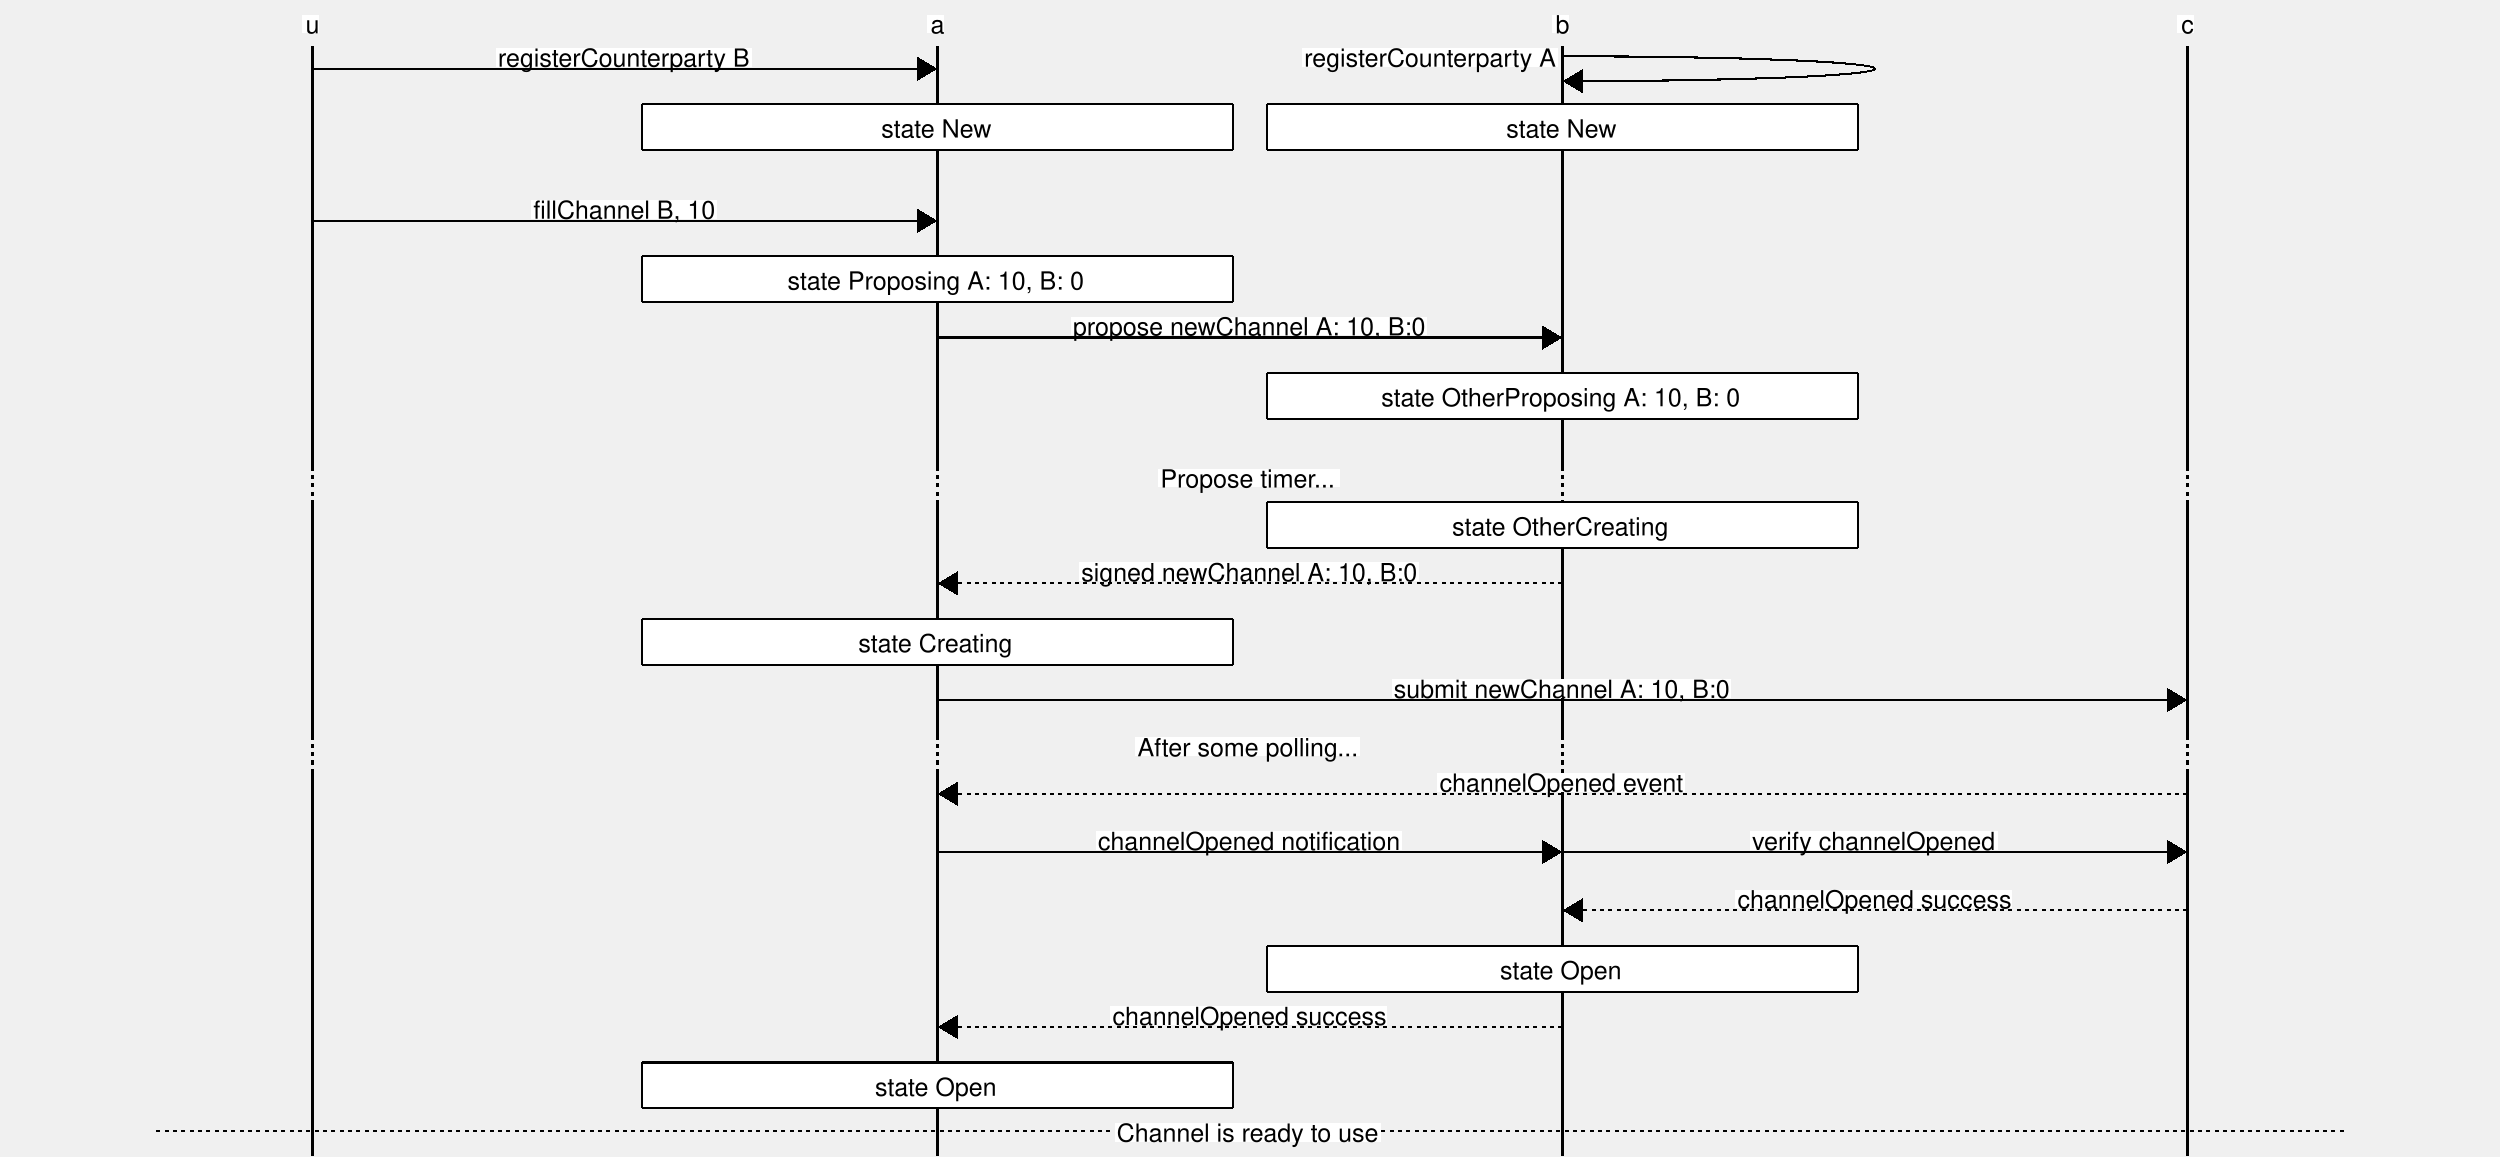
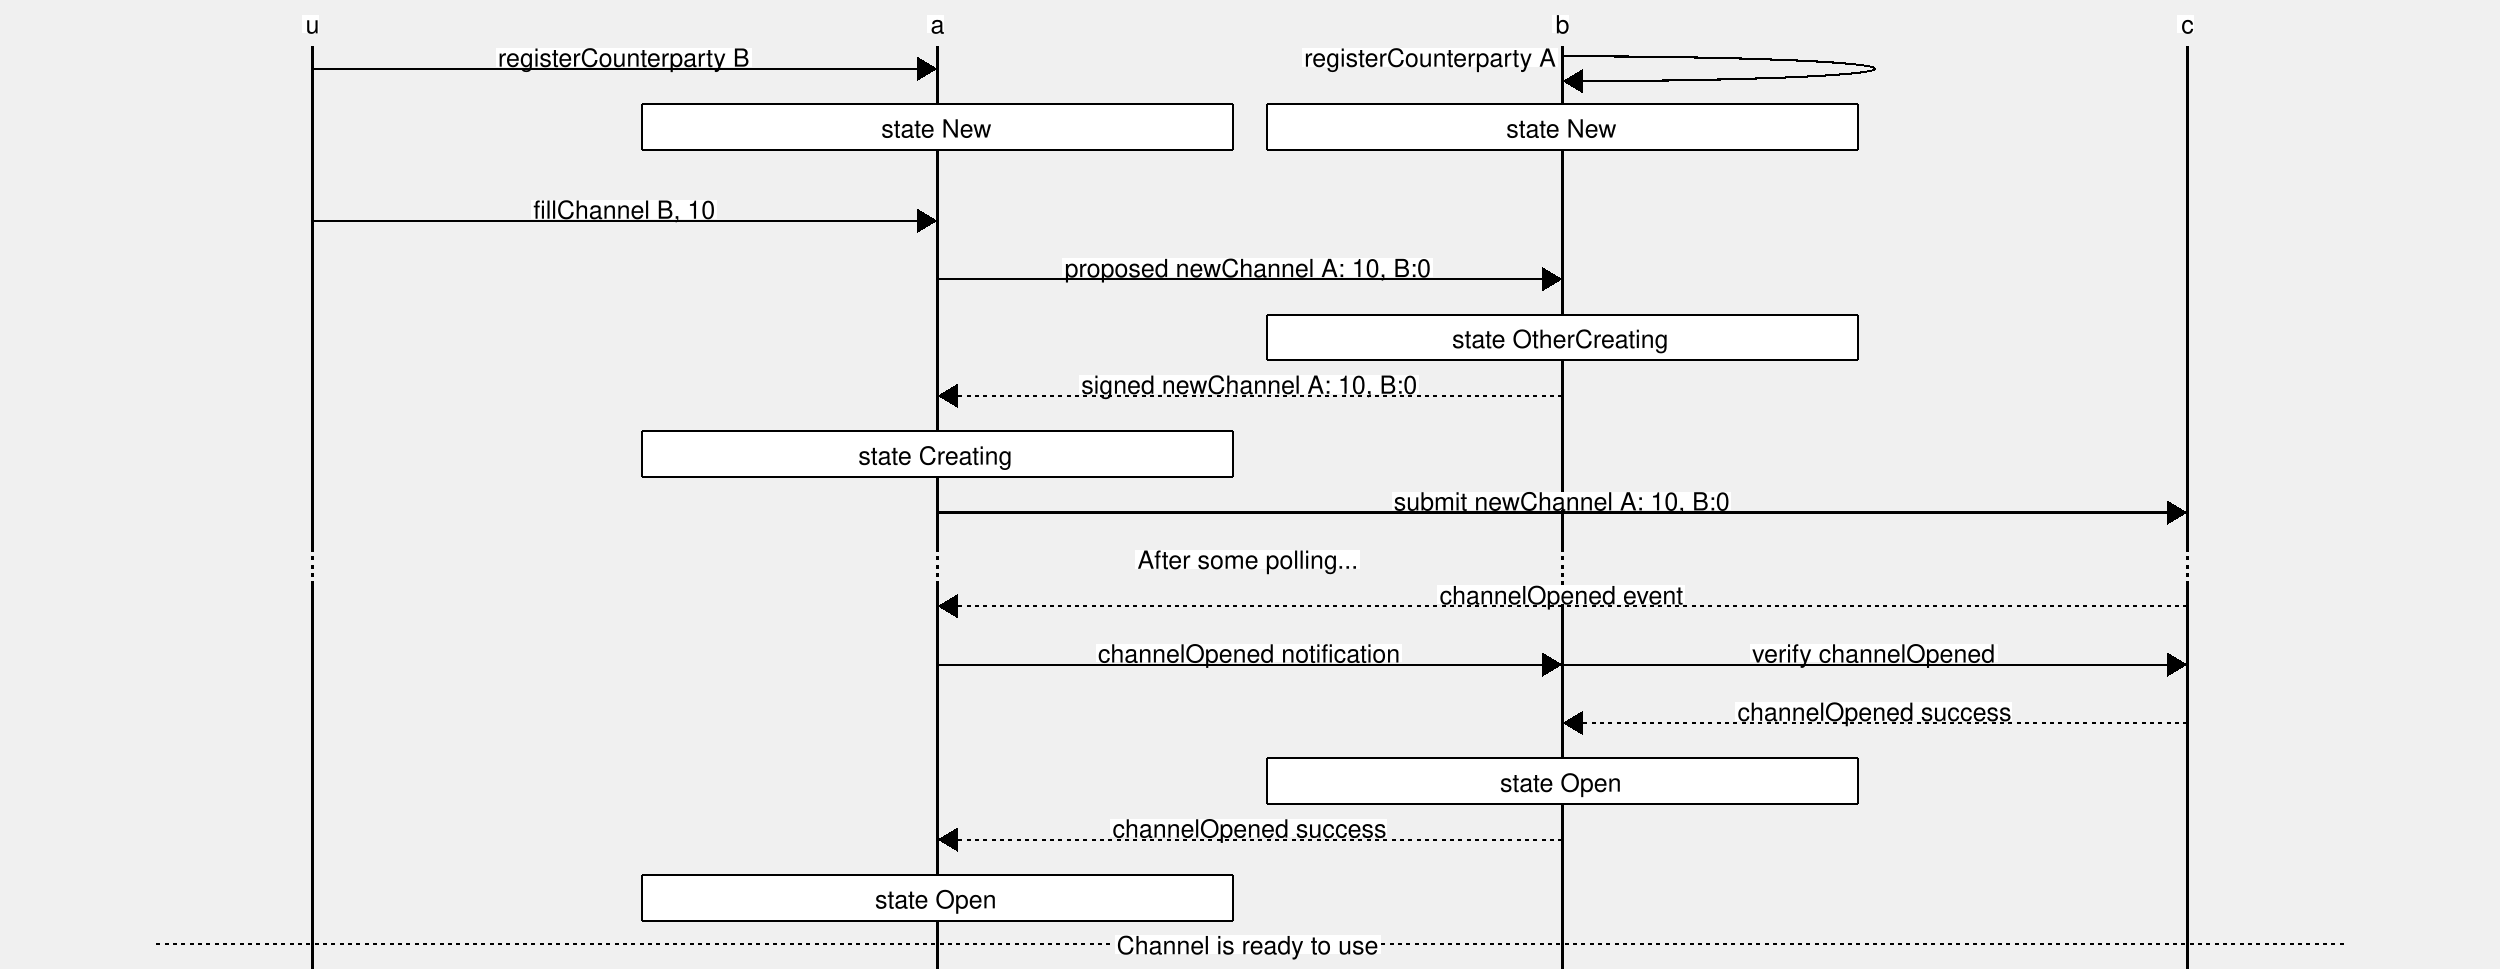
- <svg xmlns="http://www.w3.org/2000/svg" version="1.1" width="1200px" height="555px" viewBox="0 0 1200 555" shape-rendering="crispEdges" stroke-width="1" text-rendering="geometricPrecision">
+ <svg xmlns="http://www.w3.org/2000/svg" version="1.1" width="1200px" height="465px" viewBox="0 0 1200 465" shape-rendering="crispEdges" stroke-width="1" text-rendering="geometricPrecision">
  <polygon fill="white" points="145,7 153,7 153,16 145,16" />
  <text x="150" y="16" textLength="7" font-family="Helvetica" font-size="12" fill="black" text-anchor="middle">

u
</text>
  <polygon fill="white" points="445,7 453,7 453,16 445,16" />
  <text x="450" y="16" textLength="7" font-family="Helvetica" font-size="12" fill="black" text-anchor="middle">

a
</text>
  <polygon fill="white" points="745,7 753,7 753,16 745,16" />
  <text x="750" y="16" textLength="7" font-family="Helvetica" font-size="12" fill="black" text-anchor="middle">

b
</text>
  <polygon fill="white" points="1045,7 1053,7 1053,16 1045,16" />
  <text x="1050" y="16" textLength="6" font-family="Helvetica" font-size="12" fill="black" text-anchor="middle">

c
</text>
  <line x1="150" y1="22" x2="150" y2="50" stroke="black" />
  <line x1="450" y1="22" x2="450" y2="50" stroke="black" />
  <line x1="750" y1="22" x2="750" y2="50" stroke="black" />
  <line x1="1050" y1="22" x2="1050" y2="50" stroke="black" />
  <line x1="150" y1="33" x2="450" y2="33" stroke="black" />
  <polygon fill="black" points="450,33 440,39 440,27" />
  <polygon fill="white" points="238,23 361,23 361,32 238,32" />
  <text x="239" y="32" textLength="121" font-family="Helvetica" font-size="12" fill="black">
registerCounterparty B
</text>
  <path d="M 750 27 A150,6 0 0,1 750,39" stroke="black" fill="none" />
  <polygon fill="black" points="750,39 760,45 760,33" />
  <polygon fill="white" points="625,23 748,23 748,32 625,32" />
  <text x="626" y="32" textLength="121" font-family="Helvetica" font-size="12" fill="black">
registerCounterparty A
</text>
  <line x1="150" y1="50" x2="150" y2="78" stroke="black" />
  <line x1="450" y1="50" x2="450" y2="78" stroke="black" />
  <line x1="750" y1="50" x2="750" y2="78" stroke="black" />
  <line x1="1050" y1="50" x2="1050" y2="78" stroke="black" />
  <polygon fill="white" points="308,50 592,50 592,72 308,72" />
  <line x1="308" y1="50" x2="592" y2="50" stroke="black" />
  <line x1="308" y1="72" x2="592" y2="72" stroke="black" />
  <line x1="308" y1="50" x2="308" y2="72" stroke="black" />
  <line x1="592" y1="50" x2="592" y2="72" stroke="black" />
  <polygon fill="white" points="422,57 477,57 477,66 422,66" />
  <text x="423" y="66" textLength="53" font-family="Helvetica" font-size="12" fill="black">
state New
</text>
  <polygon fill="white" points="608,50 892,50 892,72 608,72" />
  <line x1="608" y1="50" x2="892" y2="50" stroke="black" />
  <line x1="608" y1="72" x2="892" y2="72" stroke="black" />
  <line x1="608" y1="50" x2="608" y2="72" stroke="black" />
  <line x1="892" y1="50" x2="892" y2="72" stroke="black" />
  <polygon fill="white" points="722,57 777,57 777,66 722,66" />
  <text x="723" y="66" textLength="53" font-family="Helvetica" font-size="12" fill="black">
state New
</text>
  <line x1="150" y1="78" x2="150" y2="95" stroke="black" />
  <line x1="450" y1="78" x2="450" y2="95" stroke="black" />
  <line x1="750" y1="78" x2="750" y2="95" stroke="black" />
  <line x1="1050" y1="78" x2="1050" y2="95" stroke="black" />
  <line x1="150" y1="95" x2="150" y2="123" stroke="black" />
  <line x1="450" y1="95" x2="450" y2="123" stroke="black" />
  <line x1="750" y1="95" x2="750" y2="123" stroke="black" />
  <line x1="1050" y1="95" x2="1050" y2="123" stroke="black" />
  <line x1="150" y1="106" x2="450" y2="106" stroke="black" />
  <polygon fill="black" points="450,106 440,112 440,100" />
  <polygon fill="white" points="255,96 344,96 344,105 255,105" />
  <text x="256" y="105" textLength="87" font-family="Helvetica" font-size="12" fill="black">
fillChannel B, 10
</text>
  <line x1="150" y1="123" x2="150" y2="151" stroke="black" />
  <line x1="450" y1="123" x2="450" y2="151" stroke="black" />
  <line x1="750" y1="123" x2="750" y2="151" stroke="black" />
  <line x1="1050" y1="123" x2="1050" y2="151" stroke="black" />
-   <polygon fill="white" points="308,123 592,123 592,145 308,145" />
-   <line x1="308" y1="123" x2="592" y2="123" stroke="black" />
-   <line x1="308" y1="145" x2="592" y2="145" stroke="black" />
-   <line x1="308" y1="123" x2="308" y2="145" stroke="black" />
-   <line x1="592" y1="123" x2="592" y2="145" stroke="black" />
-   <polygon fill="white" points="377,130 522,130 522,139 377,139" />
-   <text x="378" y="139" textLength="143" font-family="Helvetica" font-size="12" fill="black">
- state Proposing A: 10, B: 0
+   <line x1="450" y1="134" x2="750" y2="134" stroke="black" />
+   <polygon fill="black" points="750,134 740,140 740,128" />
+   <polygon fill="white" points="510,124 688,124 688,133 510,133" />
+   <text x="511" y="133" textLength="176" font-family="Helvetica" font-size="12" fill="black">
+ proposed newChannel A: 10, B:0
</text>
  <line x1="150" y1="151" x2="150" y2="179" stroke="black" />
  <line x1="450" y1="151" x2="450" y2="179" stroke="black" />
  <line x1="750" y1="151" x2="750" y2="179" stroke="black" />
  <line x1="1050" y1="151" x2="1050" y2="179" stroke="black" />
-   <line x1="450" y1="162" x2="750" y2="162" stroke="black" />
-   <polygon fill="black" points="750,162 740,168 740,156" />
-   <polygon fill="white" points="514,152 685,152 685,161 514,161" />
-   <text x="515" y="161" textLength="169" font-family="Helvetica" font-size="12" fill="black">
- propose newChannel A: 10, B:0
+   <polygon fill="white" points="608,151 892,151 892,173 608,173" />
+   <line x1="608" y1="151" x2="892" y2="151" stroke="black" />
+   <line x1="608" y1="173" x2="892" y2="173" stroke="black" />
+   <line x1="608" y1="151" x2="608" y2="173" stroke="black" />
+   <line x1="892" y1="151" x2="892" y2="173" stroke="black" />
+   <polygon fill="white" points="696,158 803,158 803,167 696,167" />
+   <text x="697" y="167" textLength="105" font-family="Helvetica" font-size="12" fill="black">
+ state OtherCreating
</text>
  <line x1="150" y1="179" x2="150" y2="207" stroke="black" />
  <line x1="450" y1="179" x2="450" y2="207" stroke="black" />
  <line x1="750" y1="179" x2="750" y2="207" stroke="black" />
  <line x1="1050" y1="179" x2="1050" y2="207" stroke="black" />
-   <polygon fill="white" points="608,179 892,179 892,201 608,201" />
-   <line x1="608" y1="179" x2="892" y2="179" stroke="black" />
-   <line x1="608" y1="201" x2="892" y2="201" stroke="black" />
-   <line x1="608" y1="179" x2="608" y2="201" stroke="black" />
-   <line x1="892" y1="179" x2="892" y2="201" stroke="black" />
-   <polygon fill="white" points="662,186 837,186 837,195 662,195" />
-   <text x="663" y="195" textLength="173" font-family="Helvetica" font-size="12" fill="black">
- state OtherProposing A: 10, B: 0
- </text>
-   <line x1="150" y1="207" x2="150" y2="224" stroke="black" />
-   <line x1="450" y1="207" x2="450" y2="224" stroke="black" />
-   <line x1="750" y1="207" x2="750" y2="224" stroke="black" />
-   <line x1="1050" y1="207" x2="1050" y2="224" stroke="black" />
-   <line x1="150" y1="224" x2="150" y2="241" stroke="black" stroke-dasharray="2,2" />
-   <line x1="450" y1="224" x2="450" y2="241" stroke="black" stroke-dasharray="2,2" />
-   <line x1="750" y1="224" x2="750" y2="241" stroke="black" stroke-dasharray="2,2" />
-   <line x1="1050" y1="224" x2="1050" y2="241" stroke="black" stroke-dasharray="2,2" />
-   <polygon fill="white" points="556,225 643,225 643,234 556,234" />
-   <text x="557" y="234" textLength="85" font-family="Helvetica" font-size="12" fill="black">
- Propose timer...
- </text>
-   <line x1="150" y1="241" x2="150" y2="269" stroke="black" />
-   <line x1="450" y1="241" x2="450" y2="269" stroke="black" />
-   <line x1="750" y1="241" x2="750" y2="269" stroke="black" />
-   <line x1="1050" y1="241" x2="1050" y2="269" stroke="black" />
-   <polygon fill="white" points="608,241 892,241 892,263 608,263" />
-   <line x1="608" y1="241" x2="892" y2="241" stroke="black" />
-   <line x1="608" y1="263" x2="892" y2="263" stroke="black" />
-   <line x1="608" y1="241" x2="608" y2="263" stroke="black" />
-   <line x1="892" y1="241" x2="892" y2="263" stroke="black" />
-   <polygon fill="white" points="696,248 803,248 803,257 696,257" />
-   <text x="697" y="257" textLength="105" font-family="Helvetica" font-size="12" fill="black">
- state OtherCreating
- </text>
-   <line x1="150" y1="269" x2="150" y2="297" stroke="black" />
-   <line x1="450" y1="269" x2="450" y2="297" stroke="black" />
-   <line x1="750" y1="269" x2="750" y2="297" stroke="black" />
-   <line x1="1050" y1="269" x2="1050" y2="297" stroke="black" />
-   <line x1="750" y1="280" x2="450" y2="280" stroke="black" stroke-dasharray="2,2" />
-   <polygon fill="black" points="450,280 460,286 460,274" />
-   <polygon fill="white" points="518,270 681,270 681,279 518,279" />
-   <text x="519" y="279" textLength="161" font-family="Helvetica" font-size="12" fill="black">
+   <line x1="750" y1="190" x2="450" y2="190" stroke="black" stroke-dasharray="2,2" />
+   <polygon fill="black" points="450,190 460,196 460,184" />
+   <polygon fill="white" points="518,180 681,180 681,189 518,189" />
+   <text x="519" y="189" textLength="161" font-family="Helvetica" font-size="12" fill="black">
signed newChannel A: 10, B:0
</text>
-   <line x1="150" y1="297" x2="150" y2="325" stroke="black" />
-   <line x1="450" y1="297" x2="450" y2="325" stroke="black" />
-   <line x1="750" y1="297" x2="750" y2="325" stroke="black" />
-   <line x1="1050" y1="297" x2="1050" y2="325" stroke="black" />
-   <polygon fill="white" points="308,297 592,297 592,319 308,319" />
-   <line x1="308" y1="297" x2="592" y2="297" stroke="black" />
-   <line x1="308" y1="319" x2="592" y2="319" stroke="black" />
-   <line x1="308" y1="297" x2="308" y2="319" stroke="black" />
-   <line x1="592" y1="297" x2="592" y2="319" stroke="black" />
-   <polygon fill="white" points="411,304 488,304 488,313 411,313" />
-   <text x="412" y="313" textLength="75" font-family="Helvetica" font-size="12" fill="black">
+   <line x1="150" y1="207" x2="150" y2="235" stroke="black" />
+   <line x1="450" y1="207" x2="450" y2="235" stroke="black" />
+   <line x1="750" y1="207" x2="750" y2="235" stroke="black" />
+   <line x1="1050" y1="207" x2="1050" y2="235" stroke="black" />
+   <polygon fill="white" points="308,207 592,207 592,229 308,229" />
+   <line x1="308" y1="207" x2="592" y2="207" stroke="black" />
+   <line x1="308" y1="229" x2="592" y2="229" stroke="black" />
+   <line x1="308" y1="207" x2="308" y2="229" stroke="black" />
+   <line x1="592" y1="207" x2="592" y2="229" stroke="black" />
+   <polygon fill="white" points="411,214 488,214 488,223 411,223" />
+   <text x="412" y="223" textLength="75" font-family="Helvetica" font-size="12" fill="black">
state Creating
</text>
-   <line x1="150" y1="325" x2="150" y2="353" stroke="black" />
-   <line x1="450" y1="325" x2="450" y2="353" stroke="black" />
-   <line x1="750" y1="325" x2="750" y2="353" stroke="black" />
-   <line x1="1050" y1="325" x2="1050" y2="353" stroke="black" />
-   <line x1="450" y1="336" x2="1050" y2="336" stroke="black" />
-   <polygon fill="black" points="1050,336 1040,342 1040,330" />
-   <polygon fill="white" points="668,326 831,326 831,335 668,335" />
-   <text x="669" y="335" textLength="161" font-family="Helvetica" font-size="12" fill="black">
+   <line x1="150" y1="235" x2="150" y2="263" stroke="black" />
+   <line x1="450" y1="235" x2="450" y2="263" stroke="black" />
+   <line x1="750" y1="235" x2="750" y2="263" stroke="black" />
+   <line x1="1050" y1="235" x2="1050" y2="263" stroke="black" />
+   <line x1="450" y1="246" x2="1050" y2="246" stroke="black" />
+   <polygon fill="black" points="1050,246 1040,252 1040,240" />
+   <polygon fill="white" points="668,236 831,236 831,245 668,245" />
+   <text x="669" y="245" textLength="161" font-family="Helvetica" font-size="12" fill="black">
submit newChannel A: 10, B:0
</text>
-   <line x1="150" y1="353" x2="150" y2="370" stroke="black" stroke-dasharray="2,2" />
-   <line x1="450" y1="353" x2="450" y2="370" stroke="black" stroke-dasharray="2,2" />
-   <line x1="750" y1="353" x2="750" y2="370" stroke="black" stroke-dasharray="2,2" />
-   <line x1="1050" y1="353" x2="1050" y2="370" stroke="black" stroke-dasharray="2,2" />
-   <polygon fill="white" points="545,354 653,354 653,363 545,363" />
-   <text x="546" y="363" textLength="106" font-family="Helvetica" font-size="12" fill="black">
+   <line x1="150" y1="263" x2="150" y2="280" stroke="black" stroke-dasharray="2,2" />
+   <line x1="450" y1="263" x2="450" y2="280" stroke="black" stroke-dasharray="2,2" />
+   <line x1="750" y1="263" x2="750" y2="280" stroke="black" stroke-dasharray="2,2" />
+   <line x1="1050" y1="263" x2="1050" y2="280" stroke="black" stroke-dasharray="2,2" />
+   <polygon fill="white" points="545,264 653,264 653,273 545,273" />
+   <text x="546" y="273" textLength="106" font-family="Helvetica" font-size="12" fill="black">
After some polling...
</text>
-   <line x1="150" y1="370" x2="150" y2="398" stroke="black" />
-   <line x1="450" y1="370" x2="450" y2="398" stroke="black" />
-   <line x1="750" y1="370" x2="750" y2="398" stroke="black" />
-   <line x1="1050" y1="370" x2="1050" y2="398" stroke="black" />
-   <line x1="1050" y1="381" x2="450" y2="381" stroke="black" stroke-dasharray="2,2" />
-   <polygon fill="black" points="450,381 460,387 460,375" />
-   <polygon fill="white" points="690,371 809,371 809,380 690,380" />
-   <text x="691" y="380" textLength="117" font-family="Helvetica" font-size="12" fill="black">
+   <line x1="150" y1="280" x2="150" y2="308" stroke="black" />
+   <line x1="450" y1="280" x2="450" y2="308" stroke="black" />
+   <line x1="750" y1="280" x2="750" y2="308" stroke="black" />
+   <line x1="1050" y1="280" x2="1050" y2="308" stroke="black" />
+   <line x1="1050" y1="291" x2="450" y2="291" stroke="black" stroke-dasharray="2,2" />
+   <polygon fill="black" points="450,291 460,297 460,285" />
+   <polygon fill="white" points="690,281 809,281 809,290 690,290" />
+   <text x="691" y="290" textLength="117" font-family="Helvetica" font-size="12" fill="black">
channelOpened event
</text>
-   <line x1="150" y1="398" x2="150" y2="426" stroke="black" />
-   <line x1="450" y1="398" x2="450" y2="426" stroke="black" />
-   <line x1="750" y1="398" x2="750" y2="426" stroke="black" />
-   <line x1="1050" y1="398" x2="1050" y2="426" stroke="black" />
-   <line x1="450" y1="409" x2="750" y2="409" stroke="black" />
-   <polygon fill="black" points="750,409 740,415 740,403" />
-   <polygon fill="white" points="526,399 673,399 673,408 526,408" />
-   <text x="527" y="408" textLength="145" font-family="Helvetica" font-size="12" fill="black">
+   <line x1="150" y1="308" x2="150" y2="336" stroke="black" />
+   <line x1="450" y1="308" x2="450" y2="336" stroke="black" />
+   <line x1="750" y1="308" x2="750" y2="336" stroke="black" />
+   <line x1="1050" y1="308" x2="1050" y2="336" stroke="black" />
+   <line x1="450" y1="319" x2="750" y2="319" stroke="black" />
+   <polygon fill="black" points="750,319 740,325 740,313" />
+   <polygon fill="white" points="526,309 673,309 673,318 526,318" />
+   <text x="527" y="318" textLength="145" font-family="Helvetica" font-size="12" fill="black">
channelOpened notification
</text>
-   <line x1="750" y1="409" x2="1050" y2="409" stroke="black" />
-   <polygon fill="black" points="1050,409 1040,415 1040,403" />
-   <polygon fill="white" points="840,399 959,399 959,408 840,408" />
-   <text x="841" y="408" textLength="117" font-family="Helvetica" font-size="12" fill="black">
+   <line x1="750" y1="319" x2="1050" y2="319" stroke="black" />
+   <polygon fill="black" points="1050,319 1040,325 1040,313" />
+   <polygon fill="white" points="840,309 959,309 959,318 840,318" />
+   <text x="841" y="318" textLength="117" font-family="Helvetica" font-size="12" fill="black">
verify channelOpened
</text>
-   <line x1="150" y1="426" x2="150" y2="454" stroke="black" />
-   <line x1="450" y1="426" x2="450" y2="454" stroke="black" />
-   <line x1="750" y1="426" x2="750" y2="454" stroke="black" />
-   <line x1="1050" y1="426" x2="1050" y2="454" stroke="black" />
-   <line x1="1050" y1="437" x2="750" y2="437" stroke="black" stroke-dasharray="2,2" />
-   <polygon fill="black" points="750,437 760,443 760,431" />
-   <polygon fill="white" points="833,427 966,427 966,436 833,436" />
-   <text x="834" y="436" textLength="131" font-family="Helvetica" font-size="12" fill="black">
+   <line x1="150" y1="336" x2="150" y2="364" stroke="black" />
+   <line x1="450" y1="336" x2="450" y2="364" stroke="black" />
+   <line x1="750" y1="336" x2="750" y2="364" stroke="black" />
+   <line x1="1050" y1="336" x2="1050" y2="364" stroke="black" />
+   <line x1="1050" y1="347" x2="750" y2="347" stroke="black" stroke-dasharray="2,2" />
+   <polygon fill="black" points="750,347 760,353 760,341" />
+   <polygon fill="white" points="833,337 966,337 966,346 833,346" />
+   <text x="834" y="346" textLength="131" font-family="Helvetica" font-size="12" fill="black">
channelOpened success
</text>
-   <line x1="150" y1="454" x2="150" y2="482" stroke="black" />
-   <line x1="450" y1="454" x2="450" y2="482" stroke="black" />
-   <line x1="750" y1="454" x2="750" y2="482" stroke="black" />
-   <line x1="1050" y1="454" x2="1050" y2="482" stroke="black" />
-   <polygon fill="white" points="608,454 892,454 892,476 608,476" />
-   <line x1="608" y1="454" x2="892" y2="454" stroke="black" />
-   <line x1="608" y1="476" x2="892" y2="476" stroke="black" />
-   <line x1="608" y1="454" x2="608" y2="476" stroke="black" />
-   <line x1="892" y1="454" x2="892" y2="476" stroke="black" />
-   <polygon fill="white" points="719,461 780,461 780,470 719,470" />
-   <text x="720" y="470" textLength="59" font-family="Helvetica" font-size="12" fill="black">
+   <line x1="150" y1="364" x2="150" y2="392" stroke="black" />
+   <line x1="450" y1="364" x2="450" y2="392" stroke="black" />
+   <line x1="750" y1="364" x2="750" y2="392" stroke="black" />
+   <line x1="1050" y1="364" x2="1050" y2="392" stroke="black" />
+   <polygon fill="white" points="608,364 892,364 892,386 608,386" />
+   <line x1="608" y1="364" x2="892" y2="364" stroke="black" />
+   <line x1="608" y1="386" x2="892" y2="386" stroke="black" />
+   <line x1="608" y1="364" x2="608" y2="386" stroke="black" />
+   <line x1="892" y1="364" x2="892" y2="386" stroke="black" />
+   <polygon fill="white" points="719,371 780,371 780,380 719,380" />
+   <text x="720" y="380" textLength="59" font-family="Helvetica" font-size="12" fill="black">
state Open
</text>
-   <line x1="150" y1="482" x2="150" y2="510" stroke="black" />
-   <line x1="450" y1="482" x2="450" y2="510" stroke="black" />
-   <line x1="750" y1="482" x2="750" y2="510" stroke="black" />
-   <line x1="1050" y1="482" x2="1050" y2="510" stroke="black" />
-   <line x1="750" y1="493" x2="450" y2="493" stroke="black" stroke-dasharray="2,2" />
-   <polygon fill="black" points="450,493 460,499 460,487" />
-   <polygon fill="white" points="533,483 666,483 666,492 533,492" />
-   <text x="534" y="492" textLength="131" font-family="Helvetica" font-size="12" fill="black">
+   <line x1="150" y1="392" x2="150" y2="420" stroke="black" />
+   <line x1="450" y1="392" x2="450" y2="420" stroke="black" />
+   <line x1="750" y1="392" x2="750" y2="420" stroke="black" />
+   <line x1="1050" y1="392" x2="1050" y2="420" stroke="black" />
+   <line x1="750" y1="403" x2="450" y2="403" stroke="black" stroke-dasharray="2,2" />
+   <polygon fill="black" points="450,403 460,409 460,397" />
+   <polygon fill="white" points="533,393 666,393 666,402 533,402" />
+   <text x="534" y="402" textLength="131" font-family="Helvetica" font-size="12" fill="black">
channelOpened success
</text>
-   <line x1="150" y1="510" x2="150" y2="538" stroke="black" />
-   <line x1="450" y1="510" x2="450" y2="538" stroke="black" />
-   <line x1="750" y1="510" x2="750" y2="538" stroke="black" />
-   <line x1="1050" y1="510" x2="1050" y2="538" stroke="black" />
-   <polygon fill="white" points="308,510 592,510 592,532 308,532" />
-   <line x1="308" y1="510" x2="592" y2="510" stroke="black" />
-   <line x1="308" y1="532" x2="592" y2="532" stroke="black" />
-   <line x1="308" y1="510" x2="308" y2="532" stroke="black" />
-   <line x1="592" y1="510" x2="592" y2="532" stroke="black" />
-   <polygon fill="white" points="419,517 480,517 480,526 419,526" />
-   <text x="420" y="526" textLength="59" font-family="Helvetica" font-size="12" fill="black">
+   <line x1="150" y1="420" x2="150" y2="448" stroke="black" />
+   <line x1="450" y1="420" x2="450" y2="448" stroke="black" />
+   <line x1="750" y1="420" x2="750" y2="448" stroke="black" />
+   <line x1="1050" y1="420" x2="1050" y2="448" stroke="black" />
+   <polygon fill="white" points="308,420 592,420 592,442 308,442" />
+   <line x1="308" y1="420" x2="592" y2="420" stroke="black" />
+   <line x1="308" y1="442" x2="592" y2="442" stroke="black" />
+   <line x1="308" y1="420" x2="308" y2="442" stroke="black" />
+   <line x1="592" y1="420" x2="592" y2="442" stroke="black" />
+   <polygon fill="white" points="419,427 480,427 480,436 419,436" />
+   <text x="420" y="436" textLength="59" font-family="Helvetica" font-size="12" fill="black">
state Open
</text>
-   <line x1="150" y1="538" x2="150" y2="555" stroke="black" />
-   <line x1="450" y1="538" x2="450" y2="555" stroke="black" />
-   <line x1="750" y1="538" x2="750" y2="555" stroke="black" />
-   <line x1="1050" y1="538" x2="1050" y2="555" stroke="black" />
-   <line x1="75" y1="543" x2="1125" y2="543" stroke="black" stroke-dasharray="2,2" />
-   <polygon fill="white" points="535,539 663,539 663,548 535,548" />
-   <text x="536" y="548" textLength="126" font-family="Helvetica" font-size="12" fill="black">
+   <line x1="150" y1="448" x2="150" y2="465" stroke="black" />
+   <line x1="450" y1="448" x2="450" y2="465" stroke="black" />
+   <line x1="750" y1="448" x2="750" y2="465" stroke="black" />
+   <line x1="1050" y1="448" x2="1050" y2="465" stroke="black" />
+   <line x1="75" y1="453" x2="1125" y2="453" stroke="black" stroke-dasharray="2,2" />
+   <polygon fill="white" points="535,449 663,449 663,458 535,458" />
+   <text x="536" y="458" textLength="126" font-family="Helvetica" font-size="12" fill="black">
Channel is ready to use
</text>
-   <line x1="150" y1="549" x2="150" y2="555" stroke="black" />
-   <line x1="450" y1="549" x2="450" y2="555" stroke="black" />
-   <line x1="750" y1="549" x2="750" y2="555" stroke="black" />
-   <line x1="1050" y1="549" x2="1050" y2="555" stroke="black" />
+   <line x1="150" y1="459" x2="150" y2="465" stroke="black" />
+   <line x1="450" y1="459" x2="450" y2="465" stroke="black" />
+   <line x1="750" y1="459" x2="750" y2="465" stroke="black" />
+   <line x1="1050" y1="459" x2="1050" y2="465" stroke="black" />
</svg>
